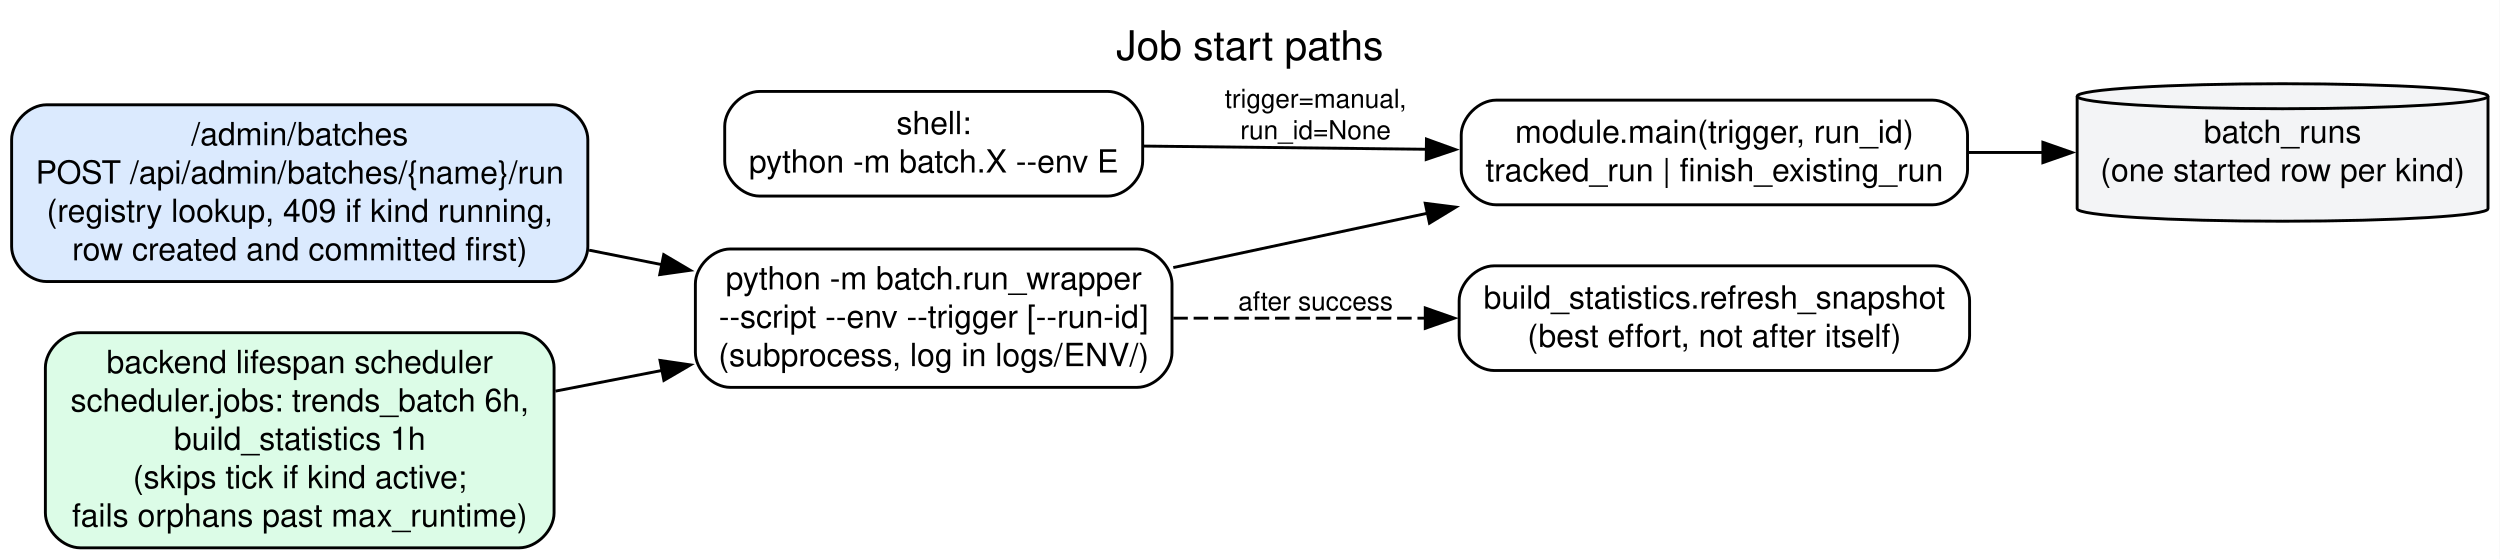
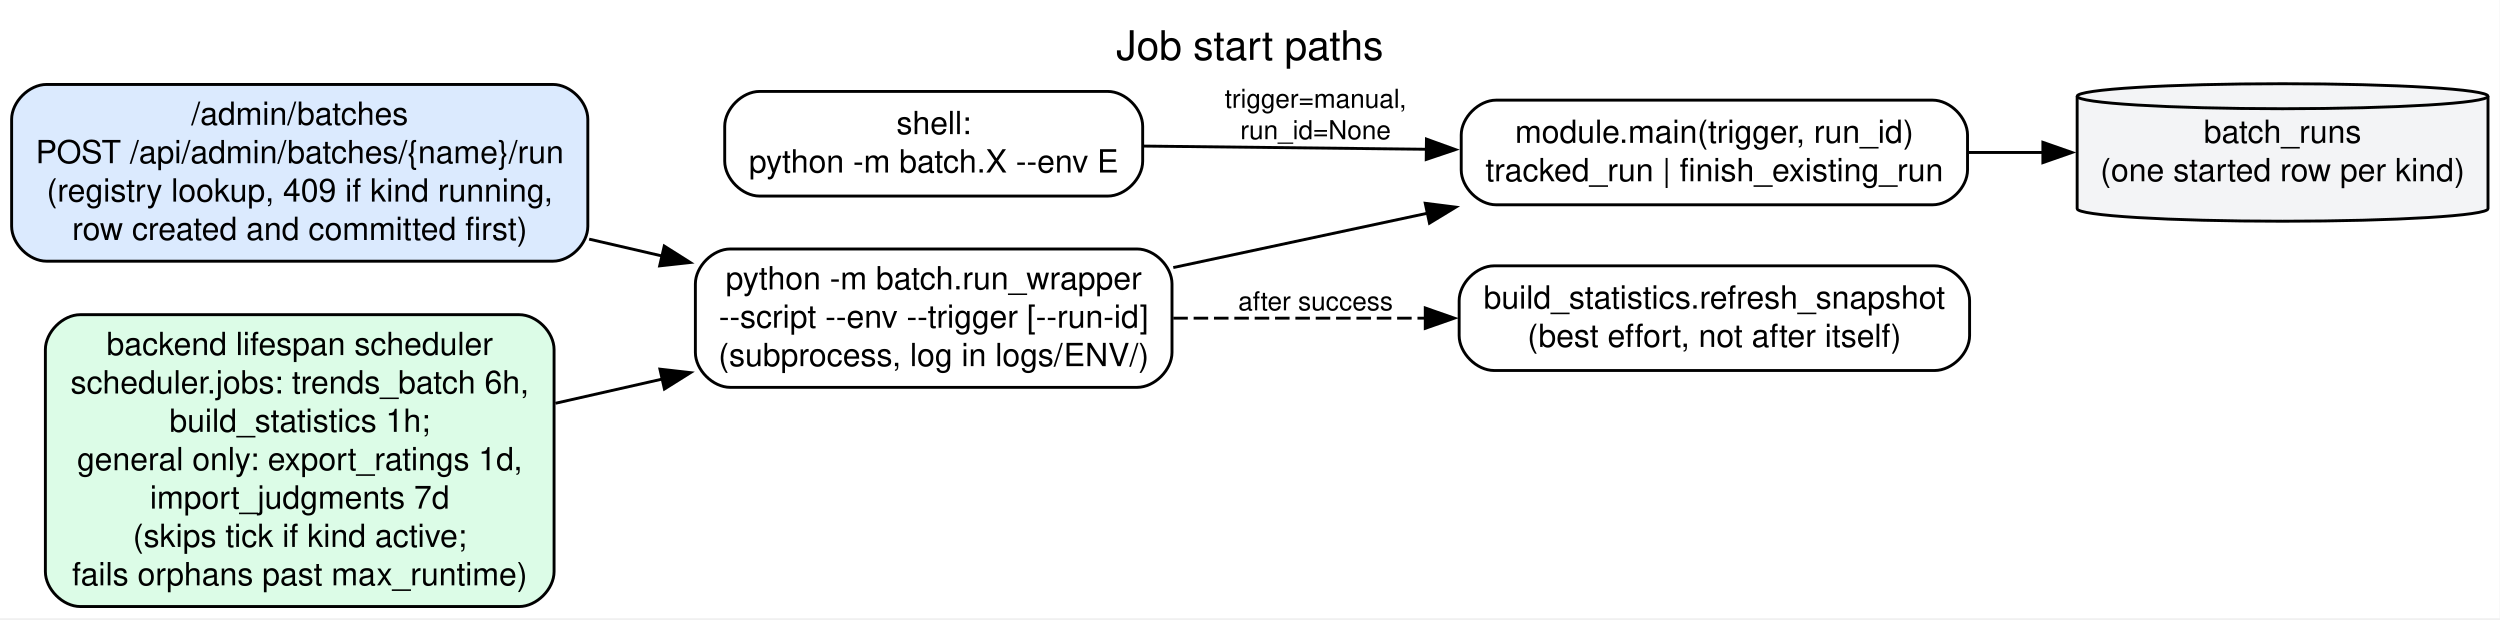
- <svg xmlns="http://www.w3.org/2000/svg" width="860pt" height="192pt" viewBox="0.00 0.00 860.00 192.00">
-   <g id="graph0" class="graph" transform="scale(1 1) rotate(0) translate(4 188.45)">
-     <polygon fill="white" stroke="none" points="-4,4 -4,-188.45 855.87,-188.45 855.87,4 -4,4" />
-     <text xml:space="preserve" text-anchor="middle" x="425.94" y="-167.85" font-family="Helvetica,sans-Serif" font-size="14.00">Job start paths</text>
+ <svg xmlns="http://www.w3.org/2000/svg" width="860pt" height="213pt" viewBox="0.00 0.00 860.00 213.00">
+   <g id="graph0" class="graph" transform="scale(1 1) rotate(0) translate(4 208.65)">
+     <polygon fill="white" stroke="none" points="-4,4 -4,-208.65 855.87,-208.65 855.87,4 -4,4" />
+     <text xml:space="preserve" text-anchor="middle" x="425.94" y="-188.05" font-family="Helvetica,sans-Serif" font-size="14.00">Job start paths</text>
    <g id="node1" class="node">
-       <path fill="#ffffff" stroke="black" d="M377.08,-157C377.08,-157 257.3,-157 257.3,-157 251.3,-157 245.3,-151 245.3,-145 245.3,-145 245.3,-133 245.3,-133 245.3,-127 251.3,-121 257.3,-121 257.3,-121 377.08,-121 377.08,-121 383.08,-121 389.08,-127 389.08,-133 389.08,-133 389.08,-145 389.08,-145 389.08,-151 383.08,-157 377.08,-157" />
-       <text xml:space="preserve" text-anchor="middle" x="317.19" y="-142.3" font-family="Helvetica,sans-Serif" font-size="11.00">shell:</text>
-       <text xml:space="preserve" text-anchor="middle" x="317.19" y="-129.1" font-family="Helvetica,sans-Serif" font-size="11.00">python -m batch.X --env E</text>
+       <path fill="#ffffff" stroke="black" d="M377.08,-177.2C377.08,-177.2 257.3,-177.2 257.3,-177.2 251.3,-177.2 245.3,-171.2 245.3,-165.2 245.3,-165.2 245.3,-153.2 245.3,-153.2 245.3,-147.2 251.3,-141.2 257.3,-141.2 257.3,-141.2 377.08,-141.2 377.08,-141.2 383.08,-141.2 389.08,-147.2 389.08,-153.2 389.08,-153.2 389.08,-165.2 389.08,-165.2 389.08,-171.2 383.08,-177.2 377.08,-177.2" />
+       <text xml:space="preserve" text-anchor="middle" x="317.19" y="-162.5" font-family="Helvetica,sans-Serif" font-size="11.00">shell:</text>
+       <text xml:space="preserve" text-anchor="middle" x="317.19" y="-149.3" font-family="Helvetica,sans-Serif" font-size="11.00">python -m batch.X --env E</text>
    </g>
    <g id="node5" class="node">
-       <path fill="#ffffff" stroke="black" d="M660.83,-154C660.83,-154 510.66,-154 510.66,-154 504.66,-154 498.66,-148 498.66,-142 498.66,-142 498.66,-130 498.66,-130 498.66,-124 504.66,-118 510.66,-118 510.66,-118 660.83,-118 660.83,-118 666.83,-118 672.83,-124 672.83,-130 672.83,-130 672.83,-142 672.83,-142 672.83,-148 666.83,-154 660.83,-154" />
-       <text xml:space="preserve" text-anchor="middle" x="585.74" y="-139.3" font-family="Helvetica,sans-Serif" font-size="11.00">module.main(trigger, run_id)</text>
-       <text xml:space="preserve" text-anchor="middle" x="585.74" y="-126.1" font-family="Helvetica,sans-Serif" font-size="11.00">tracked_run | finish_existing_run</text>
+       <path fill="#ffffff" stroke="black" d="M660.83,-174.2C660.83,-174.2 510.66,-174.2 510.66,-174.2 504.66,-174.2 498.66,-168.2 498.66,-162.2 498.66,-162.2 498.66,-150.2 498.66,-150.2 498.66,-144.2 504.66,-138.2 510.66,-138.2 510.66,-138.2 660.83,-138.2 660.83,-138.2 666.83,-138.2 672.83,-144.2 672.83,-150.2 672.83,-150.2 672.83,-162.2 672.83,-162.2 672.83,-168.2 666.83,-174.2 660.83,-174.2" />
+       <text xml:space="preserve" text-anchor="middle" x="585.74" y="-159.5" font-family="Helvetica,sans-Serif" font-size="11.00">module.main(trigger, run_id)</text>
+       <text xml:space="preserve" text-anchor="middle" x="585.74" y="-146.3" font-family="Helvetica,sans-Serif" font-size="11.00">tracked_run | finish_existing_run</text>
    </g>
    <g id="edge1" class="edge">
-       <path fill="none" stroke="black" d="M389.27,-138.2C419.21,-137.86 454.54,-137.47 486.88,-137.1" />
-       <polygon fill="black" stroke="black" points="486.7,-140.6 496.66,-136.99 486.62,-133.6 486.7,-140.6" />
-       <text xml:space="preserve" text-anchor="middle" x="448.56" y="-151.36" font-family="Helvetica,sans-Serif" font-size="9.00">trigger=manual,</text>
-       <text xml:space="preserve" text-anchor="middle" x="448.56" y="-140.56" font-family="Helvetica,sans-Serif" font-size="9.00">run_id=None</text>
+       <path fill="none" stroke="black" d="M389.27,-158.4C419.21,-158.06 454.54,-157.67 486.88,-157.3" />
+       <polygon fill="black" stroke="black" points="486.7,-160.8 496.66,-157.19 486.62,-153.8 486.7,-160.8" />
+       <text xml:space="preserve" text-anchor="middle" x="448.56" y="-171.56" font-family="Helvetica,sans-Serif" font-size="9.00">trigger=manual,</text>
+       <text xml:space="preserve" text-anchor="middle" x="448.56" y="-160.76" font-family="Helvetica,sans-Serif" font-size="9.00">run_id=None</text>
    </g>
    <g id="node2" class="node">
-       <path fill="#dbeafe" stroke="black" d="M186.21,-152.4C186.21,-152.4 12,-152.4 12,-152.4 6,-152.4 0,-146.4 0,-140.4 0,-140.4 0,-103.6 0,-103.6 0,-97.6 6,-91.6 12,-91.6 12,-91.6 186.21,-91.6 186.21,-91.6 192.21,-91.6 198.21,-97.6 198.21,-103.6 198.21,-103.6 198.21,-140.4 198.21,-140.4 198.21,-146.4 192.21,-152.4 186.21,-152.4" />
-       <text xml:space="preserve" text-anchor="middle" x="99.11" y="-138.5" font-family="Helvetica,sans-Serif" font-size="11.00">/admin/batches</text>
-       <text xml:space="preserve" text-anchor="middle" x="99.11" y="-125.3" font-family="Helvetica,sans-Serif" font-size="11.00">POST /api/admin/batches/{name}/run</text>
-       <text xml:space="preserve" text-anchor="middle" x="99.11" y="-112.1" font-family="Helvetica,sans-Serif" font-size="11.00">(registry lookup, 409 if kind running,</text>
-       <text xml:space="preserve" text-anchor="middle" x="99.11" y="-98.9" font-family="Helvetica,sans-Serif" font-size="11.00">row created and committed first)</text>
+       <path fill="#dbeafe" stroke="black" d="M186.21,-179.6C186.21,-179.6 12,-179.6 12,-179.6 6,-179.6 0,-173.6 0,-167.6 0,-167.6 0,-130.8 0,-130.8 0,-124.8 6,-118.8 12,-118.8 12,-118.8 186.21,-118.8 186.21,-118.8 192.21,-118.8 198.21,-124.8 198.21,-130.8 198.21,-130.8 198.21,-167.6 198.21,-167.6 198.21,-173.6 192.21,-179.6 186.21,-179.6" />
+       <text xml:space="preserve" text-anchor="middle" x="99.11" y="-165.7" font-family="Helvetica,sans-Serif" font-size="11.00">/admin/batches</text>
+       <text xml:space="preserve" text-anchor="middle" x="99.11" y="-152.5" font-family="Helvetica,sans-Serif" font-size="11.00">POST /api/admin/batches/{name}/run</text>
+       <text xml:space="preserve" text-anchor="middle" x="99.11" y="-139.3" font-family="Helvetica,sans-Serif" font-size="11.00">(registry lookup, 409 if kind running,</text>
+       <text xml:space="preserve" text-anchor="middle" x="99.11" y="-126.1" font-family="Helvetica,sans-Serif" font-size="11.00">row created and committed first)</text>
    </g>
    <g id="node4" class="node">
-       <path fill="#ffffff" stroke="black" d="M387.17,-102.8C387.17,-102.8 247.21,-102.8 247.21,-102.8 241.21,-102.8 235.21,-96.8 235.21,-90.8 235.21,-90.8 235.21,-67.2 235.21,-67.2 235.21,-61.2 241.21,-55.2 247.21,-55.2 247.21,-55.2 387.17,-55.2 387.17,-55.2 393.17,-55.2 399.17,-61.2 399.17,-67.2 399.17,-67.2 399.17,-90.8 399.17,-90.8 399.17,-96.8 393.17,-102.8 387.17,-102.8" />
-       <text xml:space="preserve" text-anchor="middle" x="317.19" y="-88.9" font-family="Helvetica,sans-Serif" font-size="11.00">python -m batch.run_wrapper</text>
-       <text xml:space="preserve" text-anchor="middle" x="317.19" y="-75.7" font-family="Helvetica,sans-Serif" font-size="11.00">--script --env --trigger [--run-id]</text>
-       <text xml:space="preserve" text-anchor="middle" x="317.19" y="-62.5" font-family="Helvetica,sans-Serif" font-size="11.00">(subprocess, log in logs/ENV/)</text>
+       <path fill="#ffffff" stroke="black" d="M387.17,-123C387.17,-123 247.21,-123 247.21,-123 241.21,-123 235.21,-117 235.21,-111 235.21,-111 235.21,-87.4 235.21,-87.4 235.21,-81.4 241.21,-75.4 247.21,-75.4 247.21,-75.4 387.17,-75.4 387.17,-75.4 393.17,-75.4 399.17,-81.4 399.17,-87.4 399.17,-87.4 399.17,-111 399.17,-111 399.17,-117 393.17,-123 387.17,-123" />
+       <text xml:space="preserve" text-anchor="middle" x="317.19" y="-109.1" font-family="Helvetica,sans-Serif" font-size="11.00">python -m batch.run_wrapper</text>
+       <text xml:space="preserve" text-anchor="middle" x="317.19" y="-95.9" font-family="Helvetica,sans-Serif" font-size="11.00">--script --env --trigger [--run-id]</text>
+       <text xml:space="preserve" text-anchor="middle" x="317.19" y="-82.7" font-family="Helvetica,sans-Serif" font-size="11.00">(subprocess, log in logs/ENV/)</text>
    </g>
    <g id="edge2" class="edge">
-       <path fill="none" stroke="black" d="M198.66,-102.39C207,-100.73 215.42,-99.05 223.71,-97.4" />
-       <polygon fill="black" stroke="black" points="224.32,-100.85 233.44,-95.47 222.95,-93.99 224.32,-100.85" />
+       <path fill="none" stroke="black" d="M198.66,-126.39C207,-124.46 215.42,-122.52 223.71,-120.6" />
+       <polygon fill="black" stroke="black" points="224.5,-124.01 233.45,-118.35 222.92,-117.19 224.5,-124.01" />
    </g>
    <g id="node3" class="node">
-       <path fill="#dcfce7" stroke="black" d="M174.6,-74C174.6,-74 23.61,-74 23.61,-74 17.61,-74 11.61,-68 11.61,-62 11.61,-62 11.61,-12 11.61,-12 11.61,-6 17.61,0 23.61,0 23.61,0 174.6,0 174.6,0 180.6,0 186.6,-6 186.6,-12 186.6,-12 186.6,-62 186.6,-62 186.6,-68 180.6,-74 174.6,-74" />
-       <text xml:space="preserve" text-anchor="middle" x="99.11" y="-60.1" font-family="Helvetica,sans-Serif" font-size="11.00">backend lifespan scheduler</text>
-       <text xml:space="preserve" text-anchor="middle" x="99.11" y="-46.9" font-family="Helvetica,sans-Serif" font-size="11.00">scheduler.jobs: trends_batch 6h,</text>
-       <text xml:space="preserve" text-anchor="middle" x="99.11" y="-33.7" font-family="Helvetica,sans-Serif" font-size="11.00">build_statistics 1h</text>
+       <path fill="#dcfce7" stroke="black" d="M174.6,-100.4C174.6,-100.4 23.61,-100.4 23.61,-100.4 17.61,-100.4 11.61,-94.4 11.61,-88.4 11.61,-88.4 11.61,-12 11.61,-12 11.61,-6 17.61,0 23.61,0 23.61,0 174.6,0 174.6,0 180.6,0 186.6,-6 186.6,-12 186.6,-12 186.6,-88.4 186.6,-88.4 186.6,-94.4 180.6,-100.4 174.6,-100.4" />
+       <text xml:space="preserve" text-anchor="middle" x="99.11" y="-86.5" font-family="Helvetica,sans-Serif" font-size="11.00">backend lifespan scheduler</text>
+       <text xml:space="preserve" text-anchor="middle" x="99.11" y="-73.3" font-family="Helvetica,sans-Serif" font-size="11.00">scheduler.jobs: trends_batch 6h,</text>
+       <text xml:space="preserve" text-anchor="middle" x="99.11" y="-60.1" font-family="Helvetica,sans-Serif" font-size="11.00">build_statistics 1h;</text>
+       <text xml:space="preserve" text-anchor="middle" x="99.11" y="-46.9" font-family="Helvetica,sans-Serif" font-size="11.00">general only: export_ratings 1d,</text>
+       <text xml:space="preserve" text-anchor="middle" x="99.11" y="-33.7" font-family="Helvetica,sans-Serif" font-size="11.00">import_judgments 7d</text>
      <text xml:space="preserve" text-anchor="middle" x="99.11" y="-20.5" font-family="Helvetica,sans-Serif" font-size="11.00">(skips tick if kind active;</text>
      <text xml:space="preserve" text-anchor="middle" x="99.11" y="-7.3" font-family="Helvetica,sans-Serif" font-size="11.00">fails orphans past max_runtime)</text>
    </g>
    <g id="edge3" class="edge">
-       <path fill="none" stroke="black" d="M187.06,-53.9C199.18,-56.26 211.67,-58.69 223.89,-61.06" />
-       <polygon fill="black" stroke="black" points="223.04,-64.46 233.53,-62.93 224.38,-57.59 223.04,-64.46" />
+       <path fill="none" stroke="black" d="M187.06,-69.92C199.18,-72.67 211.67,-75.5 223.89,-78.27" />
+       <polygon fill="black" stroke="black" points="223.01,-81.66 233.54,-80.46 224.56,-74.83 223.01,-81.66" />
    </g>
    <g id="edge4" class="edge">
-       <path fill="none" stroke="black" d="M399.61,-96.41C427.31,-102.33 458.54,-109.01 487.36,-115.17" />
-       <polygon fill="black" stroke="black" points="486.28,-118.52 496.79,-117.19 487.74,-111.68 486.28,-118.52" />
+       <path fill="none" stroke="black" d="M399.61,-116.61C427.31,-122.53 458.54,-129.21 487.36,-135.37" />
+       <polygon fill="black" stroke="black" points="486.28,-138.72 496.79,-137.39 487.74,-131.88 486.28,-138.72" />
    </g>
    <g id="node7" class="node">
-       <path fill="#ffffff" stroke="black" d="M661.54,-97C661.54,-97 509.95,-97 509.95,-97 503.95,-97 497.95,-91 497.95,-85 497.95,-85 497.95,-73 497.95,-73 497.95,-67 503.95,-61 509.95,-61 509.95,-61 661.54,-61 661.54,-61 667.54,-61 673.54,-67 673.54,-73 673.54,-73 673.54,-85 673.54,-85 673.54,-91 667.54,-97 661.54,-97" />
-       <text xml:space="preserve" text-anchor="middle" x="585.74" y="-82.3" font-family="Helvetica,sans-Serif" font-size="11.00">build_statistics.refresh_snapshot</text>
-       <text xml:space="preserve" text-anchor="middle" x="585.74" y="-69.1" font-family="Helvetica,sans-Serif" font-size="11.00">(best effort, not after itself)</text>
+       <path fill="#ffffff" stroke="black" d="M661.54,-117.2C661.54,-117.2 509.95,-117.2 509.95,-117.2 503.95,-117.2 497.95,-111.2 497.95,-105.2 497.95,-105.2 497.95,-93.2 497.95,-93.2 497.95,-87.2 503.95,-81.2 509.95,-81.2 509.95,-81.2 661.54,-81.2 661.54,-81.2 667.54,-81.2 673.54,-87.2 673.54,-93.2 673.54,-93.2 673.54,-105.2 673.54,-105.2 673.54,-111.2 667.54,-117.2 661.54,-117.2" />
+       <text xml:space="preserve" text-anchor="middle" x="585.74" y="-102.5" font-family="Helvetica,sans-Serif" font-size="11.00">build_statistics.refresh_snapshot</text>
+       <text xml:space="preserve" text-anchor="middle" x="585.74" y="-89.3" font-family="Helvetica,sans-Serif" font-size="11.00">(best effort, not after itself)</text>
    </g>
    <g id="edge6" class="edge">
-       <path fill="none" stroke="black" stroke-dasharray="5,2" d="M399.61,-79C427.05,-79 457.96,-79 486.55,-79" />
-       <polygon fill="black" stroke="black" points="486.29,-82.5 496.29,-79 486.29,-75.5 486.29,-82.5" />
-       <text xml:space="preserve" text-anchor="middle" x="448.56" y="-81.7" font-family="Helvetica,sans-Serif" font-size="9.00">after success</text>
+       <path fill="none" stroke="black" stroke-dasharray="5,2" d="M399.61,-99.2C427.05,-99.2 457.96,-99.2 486.55,-99.2" />
+       <polygon fill="black" stroke="black" points="486.29,-102.7 496.29,-99.2 486.29,-95.7 486.29,-102.7" />
+       <text xml:space="preserve" text-anchor="middle" x="448.56" y="-101.9" font-family="Helvetica,sans-Serif" font-size="9.00">after success</text>
    </g>
    <g id="node6" class="node">
-       <path fill="#f3f4f6" stroke="black" d="M851.87,-155.35C851.87,-157.72 820.2,-159.65 781.2,-159.65 742.21,-159.65 710.54,-157.72 710.54,-155.35 710.54,-155.35 710.54,-116.65 710.54,-116.65 710.54,-114.28 742.21,-112.35 781.2,-112.35 820.2,-112.35 851.87,-114.28 851.87,-116.65 851.87,-116.65 851.87,-155.35 851.87,-155.35" />
-       <path fill="none" stroke="black" d="M851.87,-155.35C851.87,-152.98 820.2,-151.05 781.2,-151.05 742.21,-151.05 710.54,-152.98 710.54,-155.35" />
-       <text xml:space="preserve" text-anchor="middle" x="781.2" y="-139.3" font-family="Helvetica,sans-Serif" font-size="11.00">batch_runs</text>
-       <text xml:space="preserve" text-anchor="middle" x="781.2" y="-126.1" font-family="Helvetica,sans-Serif" font-size="11.00">(one started row per kind)</text>
+       <path fill="#f3f4f6" stroke="black" d="M851.87,-175.55C851.87,-177.92 820.2,-179.85 781.2,-179.85 742.21,-179.85 710.54,-177.92 710.54,-175.55 710.54,-175.55 710.54,-136.85 710.54,-136.85 710.54,-134.48 742.21,-132.55 781.2,-132.55 820.2,-132.55 851.87,-134.48 851.87,-136.85 851.87,-136.85 851.87,-175.55 851.87,-175.55" />
+       <path fill="none" stroke="black" d="M851.87,-175.55C851.87,-173.18 820.2,-171.25 781.2,-171.25 742.21,-171.25 710.54,-173.18 710.54,-175.55" />
+       <text xml:space="preserve" text-anchor="middle" x="781.2" y="-159.5" font-family="Helvetica,sans-Serif" font-size="11.00">batch_runs</text>
+       <text xml:space="preserve" text-anchor="middle" x="781.2" y="-146.3" font-family="Helvetica,sans-Serif" font-size="11.00">(one started row per kind)</text>
    </g>
    <g id="edge5" class="edge">
-       <path fill="none" stroke="black" d="M673.29,-136C681.8,-136 690.41,-136 698.86,-136" />
-       <polygon fill="black" stroke="black" points="698.75,-139.5 708.75,-136 698.75,-132.5 698.75,-139.5" />
+       <path fill="none" stroke="black" d="M673.29,-156.2C681.8,-156.2 690.41,-156.2 698.86,-156.2" />
+       <polygon fill="black" stroke="black" points="698.75,-159.7 708.75,-156.2 698.75,-152.7 698.75,-159.7" />
    </g>
  </g>
</svg>
